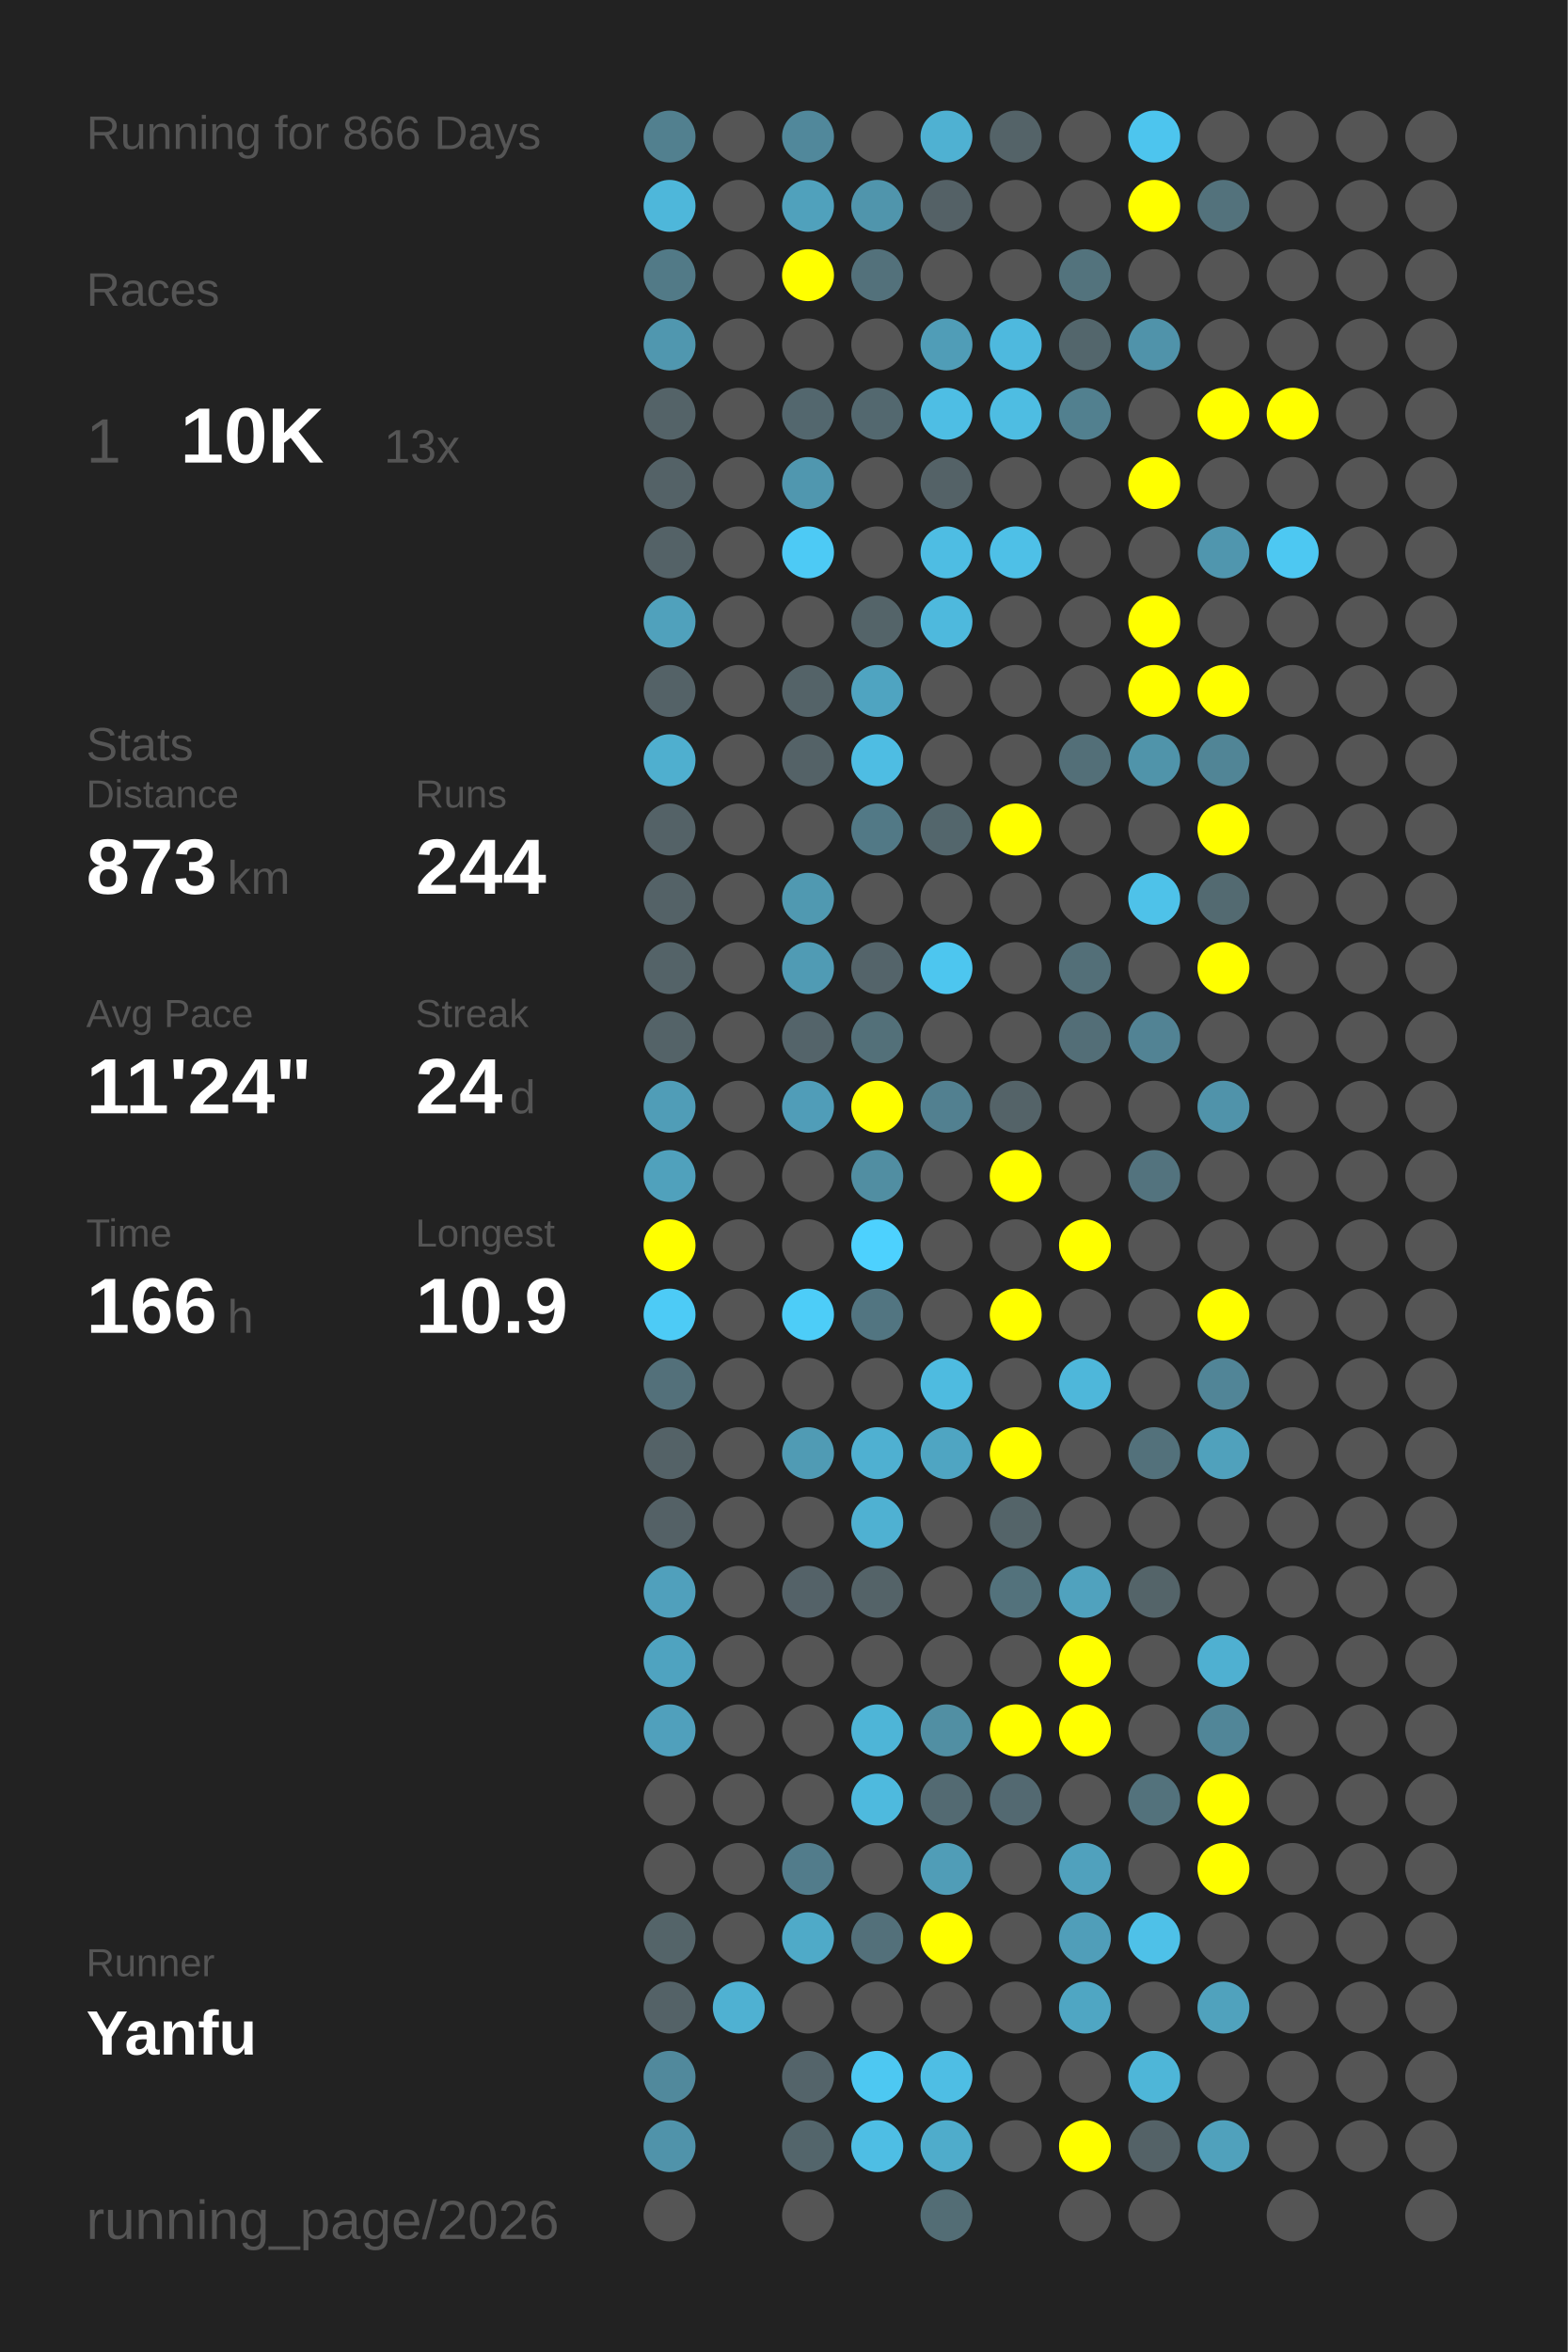
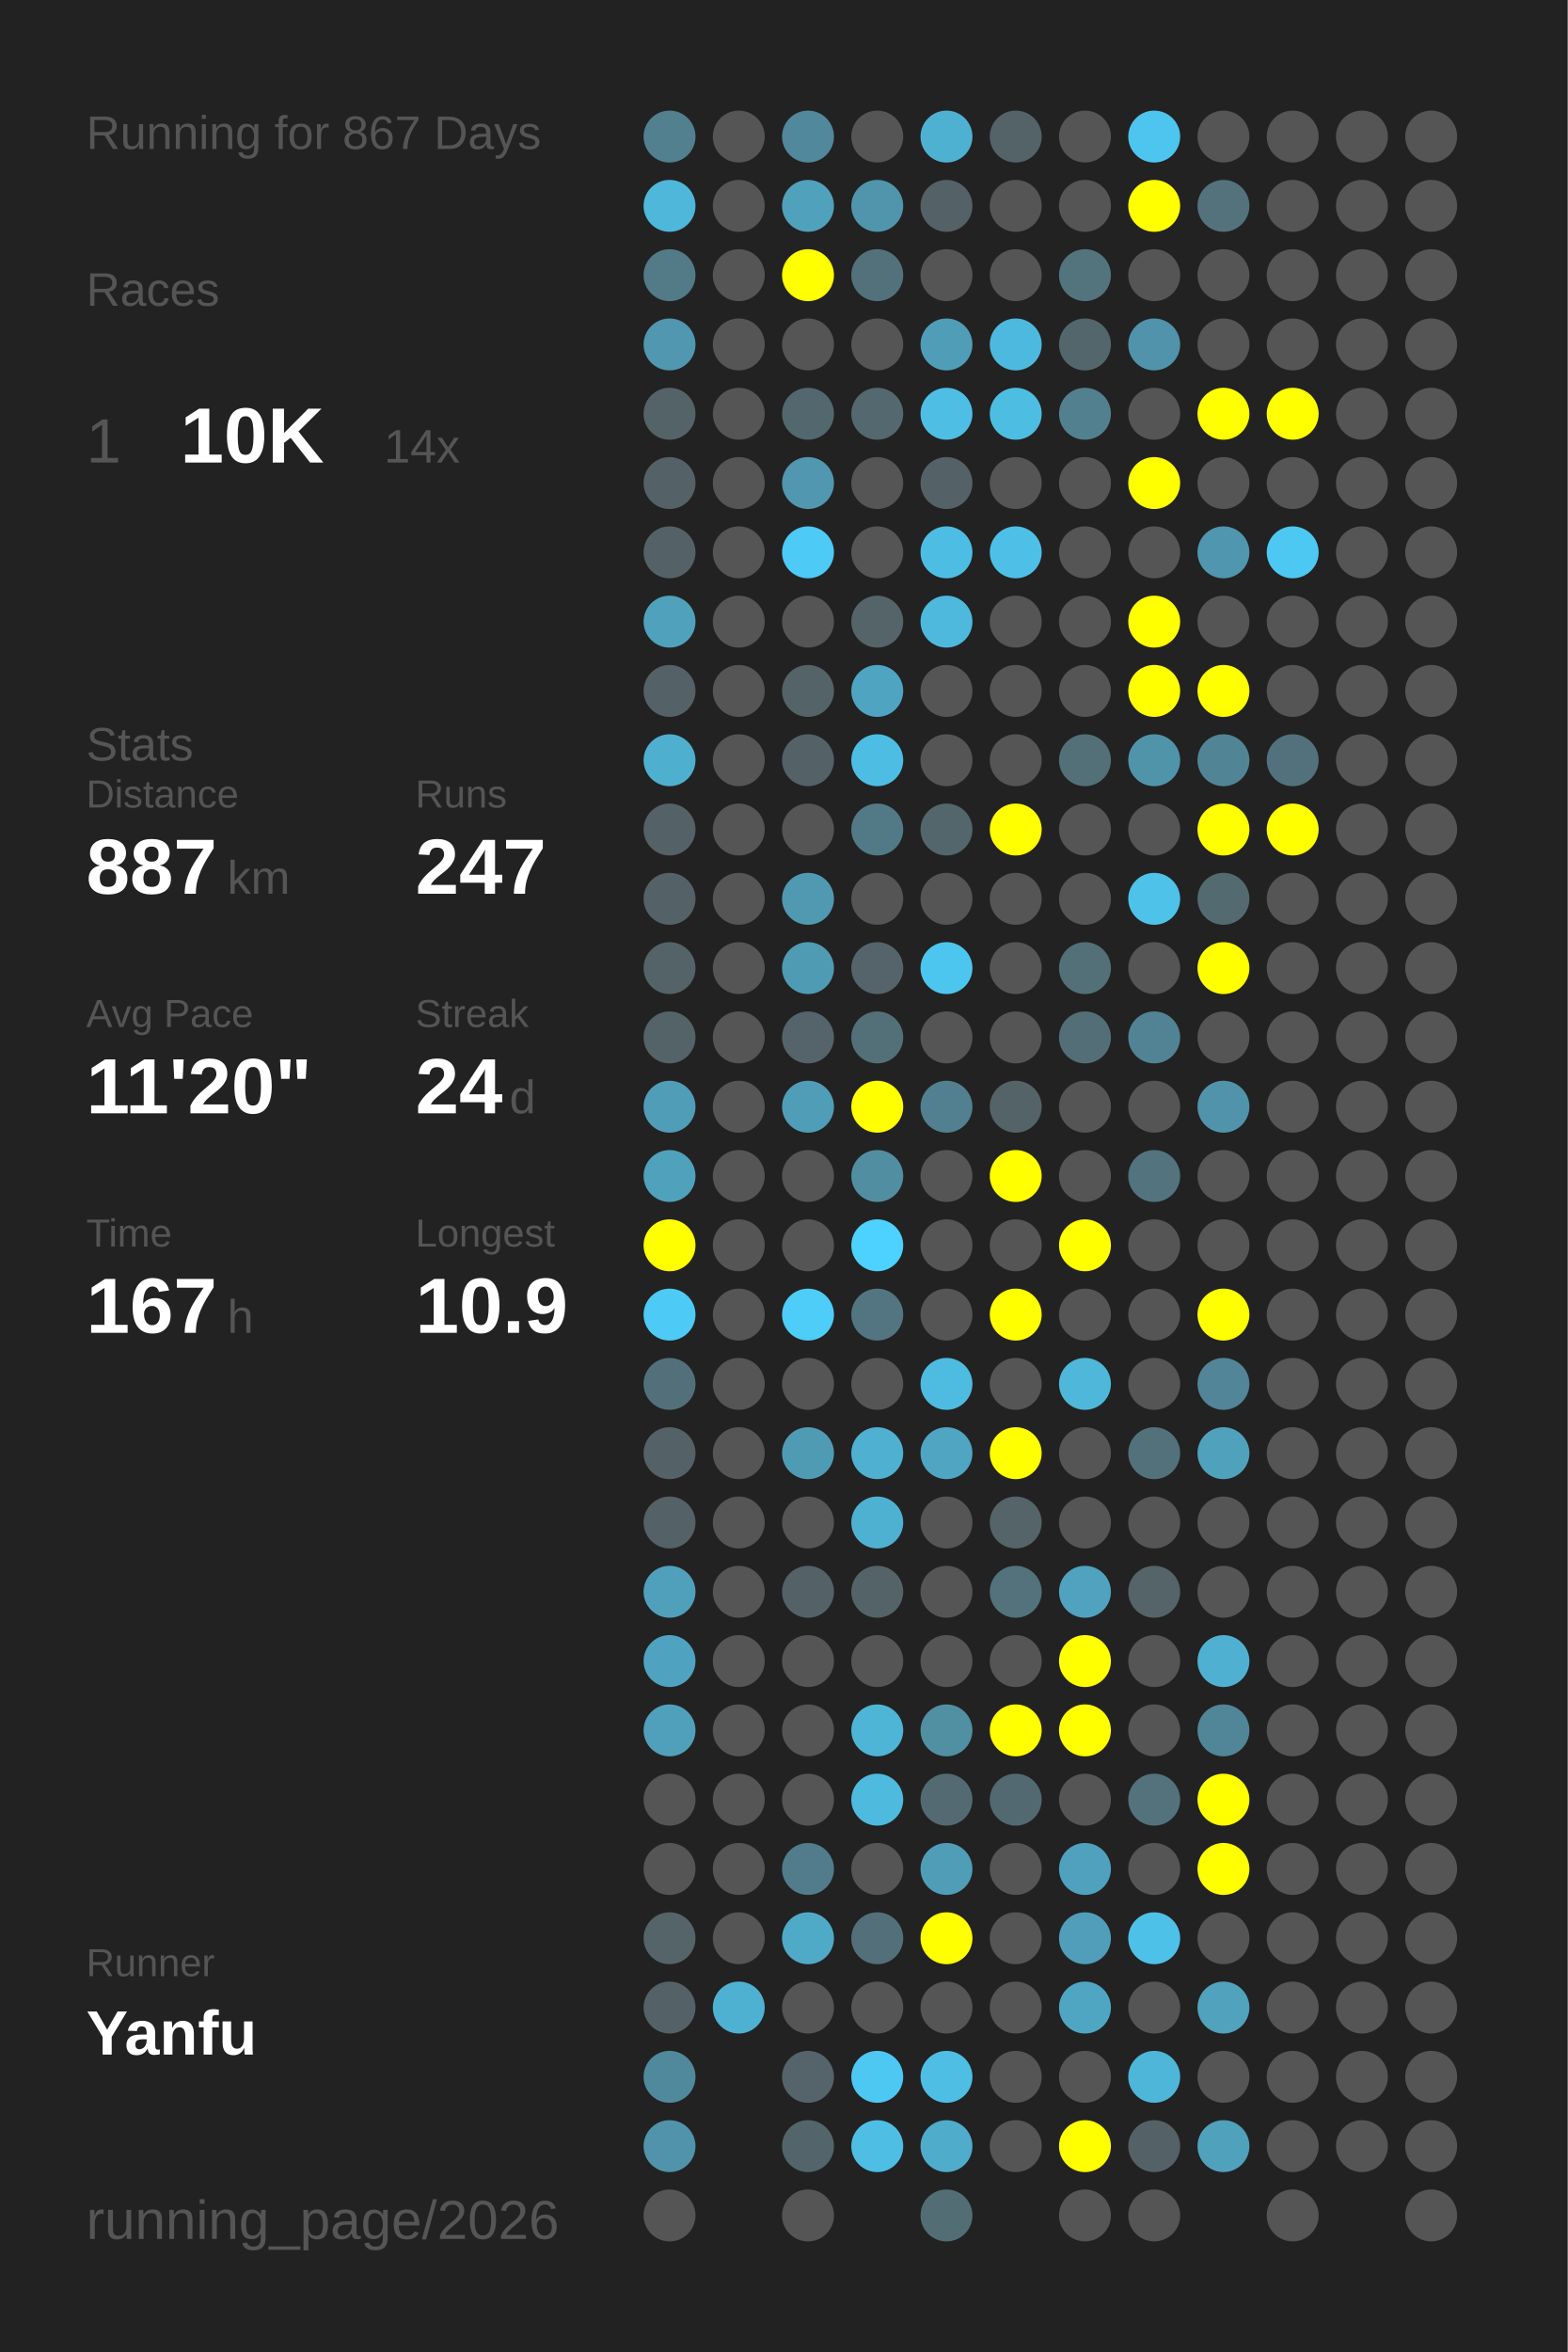
<svg xmlns="http://www.w3.org/2000/svg" baseProfile="full" height="300mm" version="1.1" viewBox="0,0,200,300" width="200mm">
  <defs />
  <rect fill="#222222" height="300" width="200" x="0" y="0" />
-   <text fill="#555555" style="font-size:6px; font-family:Arial;" x="11" y="19">Running for 866 Days</text>
+   <text fill="#555555" style="font-size:6px; font-family:Arial;" x="11" y="19">Running for 867 Days</text>
  <text fill="#555555" style="font-size:6px; font-family:Arial;" x="11" y="39">Races</text>
  <text fill="#555555" style="font-size:8px; font-family:Arial;" x="11" y="59">1</text>
  <text fill="#FFFFFF" style="font-size:10px; font-family:Arial; font-weight:bold;" x="23" y="59">10K</text>
-   <text fill="#555555" style="font-size:6px; font-family:Arial;" x="49" y="59">13x</text>
+   <text fill="#555555" style="font-size:6px; font-family:Arial;" x="49" y="59">14x</text>
  <text fill="#555555" style="font-size:6px; font-family:Arial;" x="11" y="97">Stats</text>
  <text fill="#555555" style="font-size:5px; font-family:Arial;" x="11" y="103">Distance</text>
-   <text fill="#FFFFFF" style="font-size:10px; font-family:Arial; font-weight:bold;" x="11" y="114">873</text>
+   <text fill="#FFFFFF" style="font-size:10px; font-family:Arial; font-weight:bold;" x="11" y="114">887</text>
  <text fill="#555555" style="font-size:6px; font-family:Arial;" x="29" y="114">km</text>
  <text fill="#555555" style="font-size:5px; font-family:Arial;" x="53" y="103">Runs</text>
-   <text fill="#FFFFFF" style="font-size:10px; font-family:Arial; font-weight:bold;" x="53" y="114">244</text>
+   <text fill="#FFFFFF" style="font-size:10px; font-family:Arial; font-weight:bold;" x="53" y="114">247</text>
  <text fill="#555555" style="font-size:5px; font-family:Arial;" x="11" y="131">Avg Pace</text>
-   <text fill="#FFFFFF" style="font-size:10px; font-family:Arial; font-weight:bold;" x="11" y="142">11'24"</text>
+   <text fill="#FFFFFF" style="font-size:10px; font-family:Arial; font-weight:bold;" x="11" y="142">11'20"</text>
  <text fill="#555555" style="font-size:5px; font-family:Arial;" x="53" y="131">Streak</text>
  <text fill="#FFFFFF" style="font-size:10px; font-family:Arial; font-weight:bold;" x="53" y="142">24</text>
  <text fill="#555555" style="font-size:6px; font-family:Arial;" x="65" y="142">d</text>
  <text fill="#555555" style="font-size:5px; font-family:Arial;" x="11" y="159">Time</text>
-   <text fill="#FFFFFF" style="font-size:10px; font-family:Arial; font-weight:bold;" x="11" y="170">166</text>
+   <text fill="#FFFFFF" style="font-size:10px; font-family:Arial; font-weight:bold;" x="11" y="170">167</text>
  <text fill="#555555" style="font-size:6px; font-family:Arial;" x="29" y="170">h</text>
  <text fill="#555555" style="font-size:5px; font-family:Arial;" x="53" y="159">Longest</text>
  <text fill="#FFFFFF" style="font-size:10px; font-family:Arial; font-weight:bold;" x="53" y="170">10.9</text>
  <text fill="#555555" style="font-size:5px; font-family:Arial;" x="11" y="252.065">Runner</text>
  <text fill="#FFFFFF" style="font-size:8px; font-family:Arial; font-weight:bold;" x="11" y="262.065">Yanfu</text>
  <text fill="#555555" style="font-size:7px; font-family:Arial;" x="11" y="285.581">running_page/2026</text>
  <circle cx="85.417" cy="17.419" fill="#52808f" r="3.312" />
  <circle cx="85.417" cy="26.258" fill="#4eb7da" r="3.312" />
  <circle cx="85.417" cy="35.097" fill="#527a87" r="3.312" />
  <circle cx="85.417" cy="43.935" fill="#5097af" r="3.312" />
  <circle cx="85.417" cy="52.774" fill="#546368" r="3.312" />
  <circle cx="85.417" cy="61.613" fill="#546267" r="3.312" />
  <circle cx="85.417" cy="70.452" fill="#546267" r="3.312" />
  <circle cx="85.417" cy="79.29" fill="#50a1bc" r="3.312" />
  <circle cx="85.417" cy="88.129" fill="#546267" r="3.312" />
  <circle cx="85.417" cy="96.968" fill="#4fafcf" r="3.312" />
  <circle cx="85.417" cy="105.806" fill="#546267" r="3.312" />
  <circle cx="85.417" cy="114.645" fill="#546267" r="3.312" />
  <circle cx="85.417" cy="123.484" fill="#546368" r="3.312" />
  <circle cx="85.417" cy="132.323" fill="#546368" r="3.312" />
  <circle cx="85.417" cy="141.161" fill="#509db7" r="3.312" />
  <circle cx="85.417" cy="150" fill="#50a1bc" r="3.312" />
  <circle cx="85.417" cy="158.839" fill="#FFFF00" r="3.312" />
  <circle cx="85.417" cy="167.677" fill="#4dcbf6" r="3.312" />
  <circle cx="85.417" cy="176.516" fill="#53707a" r="3.312" />
  <circle cx="85.417" cy="185.355" fill="#546267" r="3.312" />
  <circle cx="85.417" cy="194.194" fill="#546166" r="3.312" />
  <circle cx="85.417" cy="203.032" fill="#50a0bc" r="3.312" />
  <circle cx="85.417" cy="211.871" fill="#4fa3c0" r="3.312" />
  <circle cx="85.417" cy="220.71" fill="#50a0bc" r="3.312" />
  <circle cx="85.417" cy="229.548" fill="#555555" r="3.312" />
  <circle cx="85.417" cy="238.387" fill="#555555" r="3.312" />
  <circle cx="85.417" cy="247.226" fill="#546469" r="3.312" />
  <circle cx="85.417" cy="256.065" fill="#546267" r="3.312" />
  <circle cx="85.417" cy="264.903" fill="#51899c" r="3.312" />
  <circle cx="85.417" cy="273.742" fill="#5093aa" r="3.312" />
  <circle cx="85.417" cy="282.581" fill="#555555" r="3.312" />
  <circle cx="94.25" cy="17.419" fill="#555555" r="3.312" />
  <circle cx="94.25" cy="26.258" fill="#555555" r="3.312" />
  <circle cx="94.25" cy="35.097" fill="#555555" r="3.312" />
  <circle cx="94.25" cy="43.935" fill="#555555" r="3.312" />
  <circle cx="94.25" cy="52.774" fill="#555555" r="3.312" />
  <circle cx="94.25" cy="61.613" fill="#555555" r="3.312" />
  <circle cx="94.25" cy="70.452" fill="#555555" r="3.312" />
  <circle cx="94.25" cy="79.29" fill="#555555" r="3.312" />
  <circle cx="94.25" cy="88.129" fill="#555555" r="3.312" />
  <circle cx="94.25" cy="96.968" fill="#555555" r="3.312" />
  <circle cx="94.25" cy="105.806" fill="#555555" r="3.312" />
  <circle cx="94.25" cy="114.645" fill="#555555" r="3.312" />
  <circle cx="94.25" cy="123.484" fill="#555555" r="3.312" />
  <circle cx="94.25" cy="132.323" fill="#555555" r="3.312" />
  <circle cx="94.25" cy="141.161" fill="#555555" r="3.312" />
  <circle cx="94.25" cy="150" fill="#555555" r="3.312" />
  <circle cx="94.25" cy="158.839" fill="#555555" r="3.312" />
  <circle cx="94.25" cy="167.677" fill="#555555" r="3.312" />
  <circle cx="94.25" cy="176.516" fill="#555555" r="3.312" />
  <circle cx="94.25" cy="185.355" fill="#555555" r="3.312" />
  <circle cx="94.25" cy="194.194" fill="#555555" r="3.312" />
  <circle cx="94.25" cy="203.032" fill="#555555" r="3.312" />
  <circle cx="94.25" cy="211.871" fill="#555555" r="3.312" />
  <circle cx="94.25" cy="220.71" fill="#555555" r="3.312" />
  <circle cx="94.25" cy="229.548" fill="#555555" r="3.312" />
  <circle cx="94.25" cy="238.387" fill="#555555" r="3.312" />
  <circle cx="94.25" cy="247.226" fill="#555555" r="3.312" />
  <circle cx="94.25" cy="256.065" fill="#4fb1d2" r="3.312" />
  <circle cx="103.083" cy="17.419" fill="#51889b" r="3.312" />
  <circle cx="103.083" cy="26.258" fill="#50a1bc" r="3.312" />
  <circle cx="103.083" cy="35.097" fill="#FFFF00" r="3.312" />
  <circle cx="103.083" cy="43.935" fill="#555555" r="3.312" />
  <circle cx="103.083" cy="52.774" fill="#53676e" r="3.312" />
  <circle cx="103.083" cy="61.613" fill="#5097af" r="3.312" />
  <circle cx="103.083" cy="70.452" fill="#4dcaf5" r="3.312" />
  <circle cx="103.083" cy="79.29" fill="#555555" r="3.312" />
  <circle cx="103.083" cy="88.129" fill="#546368" r="3.312" />
  <circle cx="103.083" cy="96.968" fill="#546267" r="3.312" />
  <circle cx="103.083" cy="105.806" fill="#555555" r="3.312" />
  <circle cx="103.083" cy="114.645" fill="#5099b1" r="3.312" />
  <circle cx="103.083" cy="123.484" fill="#509bb4" r="3.312" />
  <circle cx="103.083" cy="132.323" fill="#54646a" r="3.312" />
  <circle cx="103.083" cy="141.161" fill="#509db8" r="3.312" />
  <circle cx="103.083" cy="150" fill="#555555" r="3.312" />
  <circle cx="103.083" cy="158.839" fill="#555555" r="3.312" />
  <circle cx="103.083" cy="167.677" fill="#4dcdf8" r="3.312" />
  <circle cx="103.083" cy="176.516" fill="#555555" r="3.312" />
  <circle cx="103.083" cy="185.355" fill="#509bb4" r="3.312" />
  <circle cx="103.083" cy="194.194" fill="#555555" r="3.312" />
  <circle cx="103.083" cy="203.032" fill="#546268" r="3.312" />
  <circle cx="103.083" cy="211.871" fill="#555555" r="3.312" />
  <circle cx="103.083" cy="220.71" fill="#555555" r="3.312" />
  <circle cx="103.083" cy="229.548" fill="#555555" r="3.312" />
  <circle cx="103.083" cy="238.387" fill="#527c8b" r="3.312" />
  <circle cx="103.083" cy="247.226" fill="#4faac8" r="3.312" />
  <circle cx="103.083" cy="256.065" fill="#555555" r="3.312" />
  <circle cx="103.083" cy="264.903" fill="#54646a" r="3.312" />
  <circle cx="103.083" cy="273.742" fill="#53656b" r="3.312" />
  <circle cx="103.083" cy="282.581" fill="#555555" r="3.312" />
  <circle cx="111.917" cy="17.419" fill="#555555" r="3.312" />
  <circle cx="111.917" cy="26.258" fill="#5095ac" r="3.312" />
  <circle cx="111.917" cy="35.097" fill="#53717b" r="3.312" />
  <circle cx="111.917" cy="43.935" fill="#555555" r="3.312" />
  <circle cx="111.917" cy="52.774" fill="#53686f" r="3.312" />
  <circle cx="111.917" cy="61.613" fill="#555555" r="3.312" />
  <circle cx="111.917" cy="70.452" fill="#555555" r="3.312" />
  <circle cx="111.917" cy="79.29" fill="#546469" r="3.312" />
  <circle cx="111.917" cy="88.129" fill="#4fa4c1" r="3.312" />
  <circle cx="111.917" cy="96.968" fill="#4ebde3" r="3.312" />
  <circle cx="111.917" cy="105.806" fill="#527986" r="3.312" />
  <circle cx="111.917" cy="114.645" fill="#555555" r="3.312" />
  <circle cx="111.917" cy="123.484" fill="#54646a" r="3.312" />
  <circle cx="111.917" cy="132.323" fill="#537079" r="3.312" />
  <circle cx="111.917" cy="141.161" fill="#FFFF00" r="3.312" />
  <circle cx="111.917" cy="150" fill="#518ea2" r="3.312" />
  <circle cx="111.917" cy="158.839" fill="#4dd1fe" r="3.312" />
  <circle cx="111.917" cy="167.677" fill="#527581" r="3.312" />
  <circle cx="111.917" cy="176.516" fill="#555555" r="3.312" />
  <circle cx="111.917" cy="185.355" fill="#4fb0d1" r="3.312" />
  <circle cx="111.917" cy="194.194" fill="#4fb1d2" r="3.312" />
  <circle cx="111.917" cy="203.032" fill="#546368" r="3.312" />
  <circle cx="111.917" cy="211.871" fill="#555555" r="3.312" />
  <circle cx="111.917" cy="220.71" fill="#4eb5d7" r="3.312" />
  <circle cx="111.917" cy="229.548" fill="#4ebade" r="3.312" />
  <circle cx="111.917" cy="238.387" fill="#555555" r="3.312" />
  <circle cx="111.917" cy="247.226" fill="#53707a" r="3.312" />
  <circle cx="111.917" cy="256.065" fill="#555555" r="3.312" />
  <circle cx="111.917" cy="264.903" fill="#4dc8f2" r="3.312" />
  <circle cx="111.917" cy="273.742" fill="#4ebee4" r="3.312" />
  <circle cx="120.75" cy="17.419" fill="#4fb1d2" r="3.312" />
  <circle cx="120.75" cy="26.258" fill="#546166" r="3.312" />
  <circle cx="120.75" cy="35.097" fill="#555555" r="3.312" />
  <circle cx="120.75" cy="43.935" fill="#509db7" r="3.312" />
  <circle cx="120.75" cy="52.774" fill="#4ebee4" r="3.312" />
  <circle cx="120.75" cy="61.613" fill="#546267" r="3.312" />
  <circle cx="120.75" cy="70.452" fill="#4ebde3" r="3.312" />
  <circle cx="120.75" cy="79.29" fill="#4eb9dd" r="3.312" />
  <circle cx="120.75" cy="88.129" fill="#555555" r="3.312" />
  <circle cx="120.75" cy="96.968" fill="#555555" r="3.312" />
  <circle cx="120.75" cy="105.806" fill="#53666c" r="3.312" />
  <circle cx="120.75" cy="114.645" fill="#555555" r="3.312" />
  <circle cx="120.75" cy="123.484" fill="#4dc6ef" r="3.312" />
  <circle cx="120.75" cy="132.323" fill="#555555" r="3.312" />
  <circle cx="120.75" cy="141.161" fill="#528090" r="3.312" />
  <circle cx="120.75" cy="150" fill="#555555" r="3.312" />
  <circle cx="120.75" cy="158.839" fill="#555555" r="3.312" />
  <circle cx="120.75" cy="167.677" fill="#555555" r="3.312" />
  <circle cx="120.75" cy="176.516" fill="#4ebbe0" r="3.312" />
  <circle cx="120.75" cy="185.355" fill="#4fa5c2" r="3.312" />
  <circle cx="120.75" cy="194.194" fill="#555555" r="3.312" />
  <circle cx="120.75" cy="203.032" fill="#555555" r="3.312" />
  <circle cx="120.75" cy="211.871" fill="#555555" r="3.312" />
  <circle cx="120.75" cy="220.71" fill="#518fa3" r="3.312" />
  <circle cx="120.75" cy="229.548" fill="#536a72" r="3.312" />
  <circle cx="120.75" cy="238.387" fill="#509db7" r="3.312" />
  <circle cx="120.75" cy="247.226" fill="#FFFF00" r="3.312" />
  <circle cx="120.75" cy="256.065" fill="#555555" r="3.312" />
  <circle cx="120.75" cy="264.903" fill="#4ebee4" r="3.312" />
  <circle cx="120.75" cy="273.742" fill="#4faccb" r="3.312" />
  <circle cx="120.75" cy="282.581" fill="#536d75" r="3.312" />
  <circle cx="129.583" cy="17.419" fill="#546368" r="3.312" />
  <circle cx="129.583" cy="26.258" fill="#555555" r="3.312" />
  <circle cx="129.583" cy="35.097" fill="#555555" r="3.312" />
  <circle cx="129.583" cy="43.935" fill="#4eb9de" r="3.312" />
  <circle cx="129.583" cy="52.774" fill="#4ebde2" r="3.312" />
  <circle cx="129.583" cy="61.613" fill="#555555" r="3.312" />
  <circle cx="129.583" cy="70.452" fill="#4ec0e7" r="3.312" />
  <circle cx="129.583" cy="79.29" fill="#555555" r="3.312" />
  <circle cx="129.583" cy="88.129" fill="#555555" r="3.312" />
  <circle cx="129.583" cy="96.968" fill="#555555" r="3.312" />
  <circle cx="129.583" cy="105.806" fill="#FFFF00" r="3.312" />
  <circle cx="129.583" cy="114.645" fill="#555555" r="3.312" />
  <circle cx="129.583" cy="123.484" fill="#555555" r="3.312" />
  <circle cx="129.583" cy="132.323" fill="#555555" r="3.312" />
  <circle cx="129.583" cy="141.161" fill="#546368" r="3.312" />
  <circle cx="129.583" cy="150" fill="#FFFF00" r="3.312" />
  <circle cx="129.583" cy="158.839" fill="#555555" r="3.312" />
  <circle cx="129.583" cy="167.677" fill="#FFFF00" r="3.312" />
  <circle cx="129.583" cy="176.516" fill="#555555" r="3.312" />
  <circle cx="129.583" cy="185.355" fill="#FFFF00" r="3.312" />
  <circle cx="129.583" cy="194.194" fill="#546469" r="3.312" />
  <circle cx="129.583" cy="203.032" fill="#53727c" r="3.312" />
  <circle cx="129.583" cy="211.871" fill="#555555" r="3.312" />
  <circle cx="129.583" cy="220.71" fill="#FFFF00" r="3.312" />
  <circle cx="129.583" cy="229.548" fill="#536971" r="3.312" />
  <circle cx="129.583" cy="238.387" fill="#555555" r="3.312" />
  <circle cx="129.583" cy="247.226" fill="#555555" r="3.312" />
  <circle cx="129.583" cy="256.065" fill="#555555" r="3.312" />
  <circle cx="129.583" cy="264.903" fill="#555555" r="3.312" />
  <circle cx="129.583" cy="273.742" fill="#555555" r="3.312" />
  <circle cx="138.417" cy="17.419" fill="#555555" r="3.312" />
  <circle cx="138.417" cy="26.258" fill="#555555" r="3.312" />
  <circle cx="138.417" cy="35.097" fill="#53737d" r="3.312" />
  <circle cx="138.417" cy="43.935" fill="#53666c" r="3.312" />
  <circle cx="138.417" cy="52.774" fill="#52808f" r="3.312" />
  <circle cx="138.417" cy="61.613" fill="#555555" r="3.312" />
  <circle cx="138.417" cy="70.452" fill="#555555" r="3.312" />
  <circle cx="138.417" cy="79.29" fill="#555555" r="3.312" />
  <circle cx="138.417" cy="88.129" fill="#555555" r="3.312" />
  <circle cx="138.417" cy="96.968" fill="#536f78" r="3.312" />
  <circle cx="138.417" cy="105.806" fill="#555555" r="3.312" />
  <circle cx="138.417" cy="114.645" fill="#555555" r="3.312" />
  <circle cx="138.417" cy="123.484" fill="#536f78" r="3.312" />
  <circle cx="138.417" cy="132.323" fill="#536e77" r="3.312" />
  <circle cx="138.417" cy="141.161" fill="#555555" r="3.312" />
  <circle cx="138.417" cy="150" fill="#555555" r="3.312" />
  <circle cx="138.417" cy="158.839" fill="#FFFF00" r="3.312" />
  <circle cx="138.417" cy="167.677" fill="#555555" r="3.312" />
  <circle cx="138.417" cy="176.516" fill="#4eb7da" r="3.312" />
  <circle cx="138.417" cy="185.355" fill="#555555" r="3.312" />
  <circle cx="138.417" cy="194.194" fill="#555555" r="3.312" />
  <circle cx="138.417" cy="203.032" fill="#50a2be" r="3.312" />
  <circle cx="138.417" cy="211.871" fill="#FFFF00" r="3.312" />
  <circle cx="138.417" cy="220.71" fill="#FFFF00" r="3.312" />
  <circle cx="138.417" cy="229.548" fill="#555555" r="3.312" />
  <circle cx="138.417" cy="238.387" fill="#50a1bd" r="3.312" />
  <circle cx="138.417" cy="247.226" fill="#509eb9" r="3.312" />
  <circle cx="138.417" cy="256.065" fill="#4fa6c3" r="3.312" />
  <circle cx="138.417" cy="264.903" fill="#555555" r="3.312" />
  <circle cx="138.417" cy="273.742" fill="#FFFF00" r="3.312" />
  <circle cx="138.417" cy="282.581" fill="#555555" r="3.312" />
  <circle cx="147.25" cy="17.419" fill="#4dc5ee" r="3.312" />
  <circle cx="147.25" cy="26.258" fill="#FFFF00" r="3.312" />
  <circle cx="147.25" cy="35.097" fill="#555555" r="3.312" />
  <circle cx="147.25" cy="43.935" fill="#5093aa" r="3.312" />
  <circle cx="147.25" cy="52.774" fill="#555555" r="3.312" />
  <circle cx="147.25" cy="61.613" fill="#FFFF00" r="3.312" />
  <circle cx="147.25" cy="70.452" fill="#555555" r="3.312" />
  <circle cx="147.25" cy="79.29" fill="#FFFF00" r="3.312" />
  <circle cx="147.25" cy="88.129" fill="#FFFF00" r="3.312" />
  <circle cx="147.25" cy="96.968" fill="#5094aa" r="3.312" />
  <circle cx="147.25" cy="105.806" fill="#555555" r="3.312" />
  <circle cx="147.25" cy="114.645" fill="#4ec2e9" r="3.312" />
  <circle cx="147.25" cy="123.484" fill="#555555" r="3.312" />
  <circle cx="147.25" cy="132.323" fill="#528394" r="3.312" />
  <circle cx="147.25" cy="141.161" fill="#555555" r="3.312" />
  <circle cx="147.25" cy="150" fill="#53737e" r="3.312" />
  <circle cx="147.25" cy="158.839" fill="#555555" r="3.312" />
  <circle cx="147.25" cy="167.677" fill="#555555" r="3.312" />
  <circle cx="147.25" cy="176.516" fill="#555555" r="3.312" />
  <circle cx="147.25" cy="185.355" fill="#53717b" r="3.312" />
  <circle cx="147.25" cy="194.194" fill="#555555" r="3.312" />
  <circle cx="147.25" cy="203.032" fill="#546469" r="3.312" />
  <circle cx="147.25" cy="211.871" fill="#555555" r="3.312" />
  <circle cx="147.25" cy="220.71" fill="#555555" r="3.312" />
  <circle cx="147.25" cy="229.548" fill="#53727c" r="3.312" />
  <circle cx="147.25" cy="238.387" fill="#555555" r="3.312" />
  <circle cx="147.25" cy="247.226" fill="#4ec1e8" r="3.312" />
  <circle cx="147.25" cy="256.065" fill="#555555" r="3.312" />
  <circle cx="147.25" cy="264.903" fill="#4eb6d8" r="3.312" />
  <circle cx="147.25" cy="273.742" fill="#546267" r="3.312" />
  <circle cx="147.25" cy="282.581" fill="#555555" r="3.312" />
  <circle cx="156.083" cy="17.419" fill="#555555" r="3.312" />
  <circle cx="156.083" cy="26.258" fill="#53727c" r="3.312" />
  <circle cx="156.083" cy="35.097" fill="#555555" r="3.312" />
  <circle cx="156.083" cy="43.935" fill="#555555" r="3.312" />
  <circle cx="156.083" cy="52.774" fill="#FFFF00" r="3.312" />
  <circle cx="156.083" cy="61.613" fill="#555555" r="3.312" />
  <circle cx="156.083" cy="70.452" fill="#5096ae" r="3.312" />
  <circle cx="156.083" cy="79.29" fill="#555555" r="3.312" />
  <circle cx="156.083" cy="88.129" fill="#FFFF00" r="3.312" />
  <circle cx="156.083" cy="96.968" fill="#518596" r="3.312" />
  <circle cx="156.083" cy="105.806" fill="#FFFF00" r="3.312" />
  <circle cx="156.083" cy="114.645" fill="#536a71" r="3.312" />
  <circle cx="156.083" cy="123.484" fill="#FFFF00" r="3.312" />
  <circle cx="156.083" cy="132.323" fill="#555555" r="3.312" />
  <circle cx="156.083" cy="141.161" fill="#5093aa" r="3.312" />
  <circle cx="156.083" cy="150" fill="#555555" r="3.312" />
  <circle cx="156.083" cy="158.839" fill="#555555" r="3.312" />
  <circle cx="156.083" cy="167.677" fill="#FFFF00" r="3.312" />
  <circle cx="156.083" cy="176.516" fill="#518597" r="3.312" />
  <circle cx="156.083" cy="185.355" fill="#50a1bc" r="3.312" />
  <circle cx="156.083" cy="194.194" fill="#555555" r="3.312" />
  <circle cx="156.083" cy="203.032" fill="#555555" r="3.312" />
  <circle cx="156.083" cy="211.871" fill="#4fb0d1" r="3.312" />
  <circle cx="156.083" cy="220.71" fill="#518698" r="3.312" />
  <circle cx="156.083" cy="229.548" fill="#FFFF00" r="3.312" />
  <circle cx="156.083" cy="238.387" fill="#FFFF00" r="3.312" />
  <circle cx="156.083" cy="247.226" fill="#555555" r="3.312" />
  <circle cx="156.083" cy="256.065" fill="#50a2bd" r="3.312" />
  <circle cx="156.083" cy="264.903" fill="#555555" r="3.312" />
  <circle cx="156.083" cy="273.742" fill="#50a1bc" r="3.312" />
  <circle cx="164.917" cy="17.419" fill="#555555" r="3.312" />
  <circle cx="164.917" cy="26.258" fill="#555555" r="3.312" />
  <circle cx="164.917" cy="35.097" fill="#555555" r="3.312" />
  <circle cx="164.917" cy="43.935" fill="#555555" r="3.312" />
  <circle cx="164.917" cy="52.774" fill="#FFFF00" r="3.312" />
  <circle cx="164.917" cy="61.613" fill="#555555" r="3.312" />
  <circle cx="164.917" cy="70.452" fill="#4dc8f2" r="3.312" />
  <circle cx="164.917" cy="79.29" fill="#555555" r="3.312" />
  <circle cx="164.917" cy="88.129" fill="#555555" r="3.312" />
-   <circle cx="164.917" cy="96.968" fill="#555555" r="3.312" />
-   <circle cx="164.917" cy="105.806" fill="#555555" r="3.312" />
+   <circle cx="164.917" cy="96.968" fill="#53717c" r="3.312" />
+   <circle cx="164.917" cy="105.806" fill="#FFFF00" r="3.312" />
  <circle cx="164.917" cy="114.645" fill="#555555" r="3.312" />
  <circle cx="164.917" cy="123.484" fill="#555555" r="3.312" />
  <circle cx="164.917" cy="132.323" fill="#555555" r="3.312" />
  <circle cx="164.917" cy="141.161" fill="#555555" r="3.312" />
  <circle cx="164.917" cy="150" fill="#555555" r="3.312" />
  <circle cx="164.917" cy="158.839" fill="#555555" r="3.312" />
  <circle cx="164.917" cy="167.677" fill="#555555" r="3.312" />
  <circle cx="164.917" cy="176.516" fill="#555555" r="3.312" />
  <circle cx="164.917" cy="185.355" fill="#555555" r="3.312" />
  <circle cx="164.917" cy="194.194" fill="#555555" r="3.312" />
  <circle cx="164.917" cy="203.032" fill="#555555" r="3.312" />
  <circle cx="164.917" cy="211.871" fill="#555555" r="3.312" />
  <circle cx="164.917" cy="220.71" fill="#555555" r="3.312" />
  <circle cx="164.917" cy="229.548" fill="#555555" r="3.312" />
  <circle cx="164.917" cy="238.387" fill="#555555" r="3.312" />
  <circle cx="164.917" cy="247.226" fill="#555555" r="3.312" />
  <circle cx="164.917" cy="256.065" fill="#555555" r="3.312" />
  <circle cx="164.917" cy="264.903" fill="#555555" r="3.312" />
  <circle cx="164.917" cy="273.742" fill="#555555" r="3.312" />
  <circle cx="164.917" cy="282.581" fill="#555555" r="3.312" />
  <circle cx="173.75" cy="17.419" fill="#555555" r="3.312" />
  <circle cx="173.75" cy="26.258" fill="#555555" r="3.312" />
  <circle cx="173.75" cy="35.097" fill="#555555" r="3.312" />
  <circle cx="173.75" cy="43.935" fill="#555555" r="3.312" />
  <circle cx="173.75" cy="52.774" fill="#555555" r="3.312" />
  <circle cx="173.75" cy="61.613" fill="#555555" r="3.312" />
  <circle cx="173.75" cy="70.452" fill="#555555" r="3.312" />
  <circle cx="173.75" cy="79.29" fill="#555555" r="3.312" />
  <circle cx="173.75" cy="88.129" fill="#555555" r="3.312" />
  <circle cx="173.75" cy="96.968" fill="#555555" r="3.312" />
  <circle cx="173.75" cy="105.806" fill="#555555" r="3.312" />
  <circle cx="173.75" cy="114.645" fill="#555555" r="3.312" />
  <circle cx="173.75" cy="123.484" fill="#555555" r="3.312" />
  <circle cx="173.75" cy="132.323" fill="#555555" r="3.312" />
  <circle cx="173.75" cy="141.161" fill="#555555" r="3.312" />
  <circle cx="173.75" cy="150" fill="#555555" r="3.312" />
  <circle cx="173.75" cy="158.839" fill="#555555" r="3.312" />
  <circle cx="173.75" cy="167.677" fill="#555555" r="3.312" />
  <circle cx="173.75" cy="176.516" fill="#555555" r="3.312" />
  <circle cx="173.75" cy="185.355" fill="#555555" r="3.312" />
  <circle cx="173.75" cy="194.194" fill="#555555" r="3.312" />
  <circle cx="173.75" cy="203.032" fill="#555555" r="3.312" />
  <circle cx="173.75" cy="211.871" fill="#555555" r="3.312" />
  <circle cx="173.75" cy="220.71" fill="#555555" r="3.312" />
  <circle cx="173.75" cy="229.548" fill="#555555" r="3.312" />
  <circle cx="173.75" cy="238.387" fill="#555555" r="3.312" />
  <circle cx="173.75" cy="247.226" fill="#555555" r="3.312" />
  <circle cx="173.75" cy="256.065" fill="#555555" r="3.312" />
  <circle cx="173.75" cy="264.903" fill="#555555" r="3.312" />
  <circle cx="173.75" cy="273.742" fill="#555555" r="3.312" />
  <circle cx="182.583" cy="17.419" fill="#555555" r="3.312" />
  <circle cx="182.583" cy="26.258" fill="#555555" r="3.312" />
  <circle cx="182.583" cy="35.097" fill="#555555" r="3.312" />
  <circle cx="182.583" cy="43.935" fill="#555555" r="3.312" />
  <circle cx="182.583" cy="52.774" fill="#555555" r="3.312" />
  <circle cx="182.583" cy="61.613" fill="#555555" r="3.312" />
  <circle cx="182.583" cy="70.452" fill="#555555" r="3.312" />
  <circle cx="182.583" cy="79.29" fill="#555555" r="3.312" />
  <circle cx="182.583" cy="88.129" fill="#555555" r="3.312" />
  <circle cx="182.583" cy="96.968" fill="#555555" r="3.312" />
  <circle cx="182.583" cy="105.806" fill="#555555" r="3.312" />
  <circle cx="182.583" cy="114.645" fill="#555555" r="3.312" />
  <circle cx="182.583" cy="123.484" fill="#555555" r="3.312" />
  <circle cx="182.583" cy="132.323" fill="#555555" r="3.312" />
  <circle cx="182.583" cy="141.161" fill="#555555" r="3.312" />
  <circle cx="182.583" cy="150" fill="#555555" r="3.312" />
  <circle cx="182.583" cy="158.839" fill="#555555" r="3.312" />
  <circle cx="182.583" cy="167.677" fill="#555555" r="3.312" />
  <circle cx="182.583" cy="176.516" fill="#555555" r="3.312" />
  <circle cx="182.583" cy="185.355" fill="#555555" r="3.312" />
  <circle cx="182.583" cy="194.194" fill="#555555" r="3.312" />
  <circle cx="182.583" cy="203.032" fill="#555555" r="3.312" />
  <circle cx="182.583" cy="211.871" fill="#555555" r="3.312" />
  <circle cx="182.583" cy="220.71" fill="#555555" r="3.312" />
  <circle cx="182.583" cy="229.548" fill="#555555" r="3.312" />
  <circle cx="182.583" cy="238.387" fill="#555555" r="3.312" />
  <circle cx="182.583" cy="247.226" fill="#555555" r="3.312" />
  <circle cx="182.583" cy="256.065" fill="#555555" r="3.312" />
  <circle cx="182.583" cy="264.903" fill="#555555" r="3.312" />
  <circle cx="182.583" cy="273.742" fill="#555555" r="3.312" />
  <circle cx="182.583" cy="282.581" fill="#555555" r="3.312" />
</svg>
